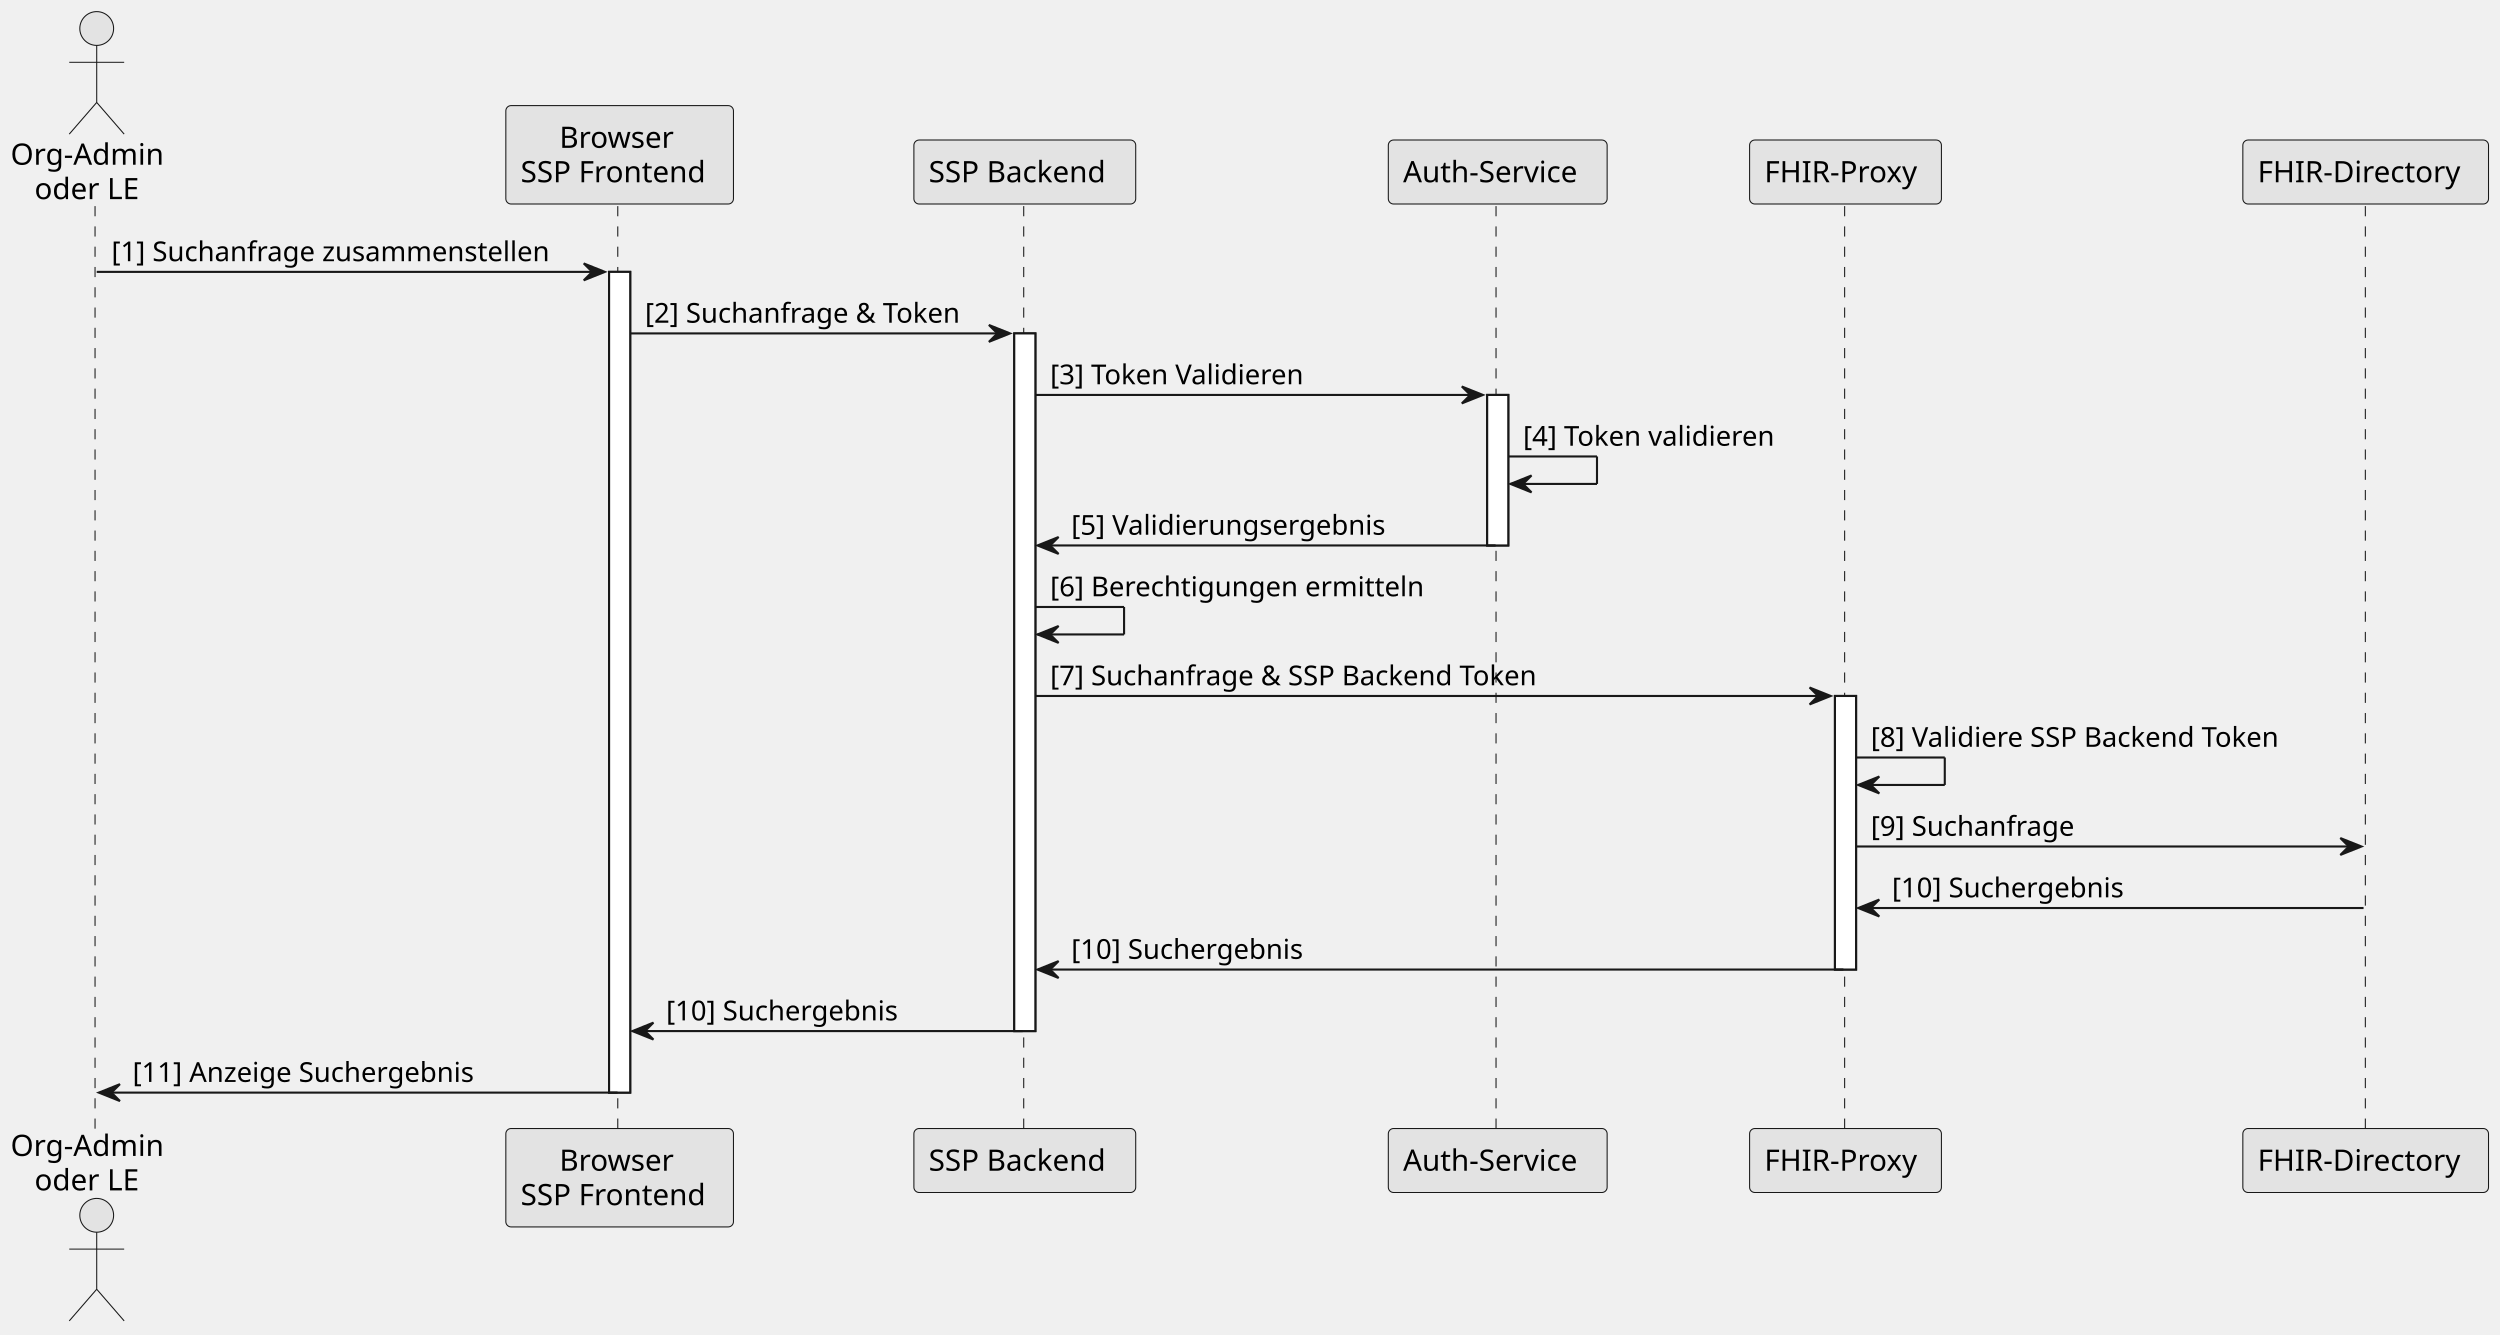
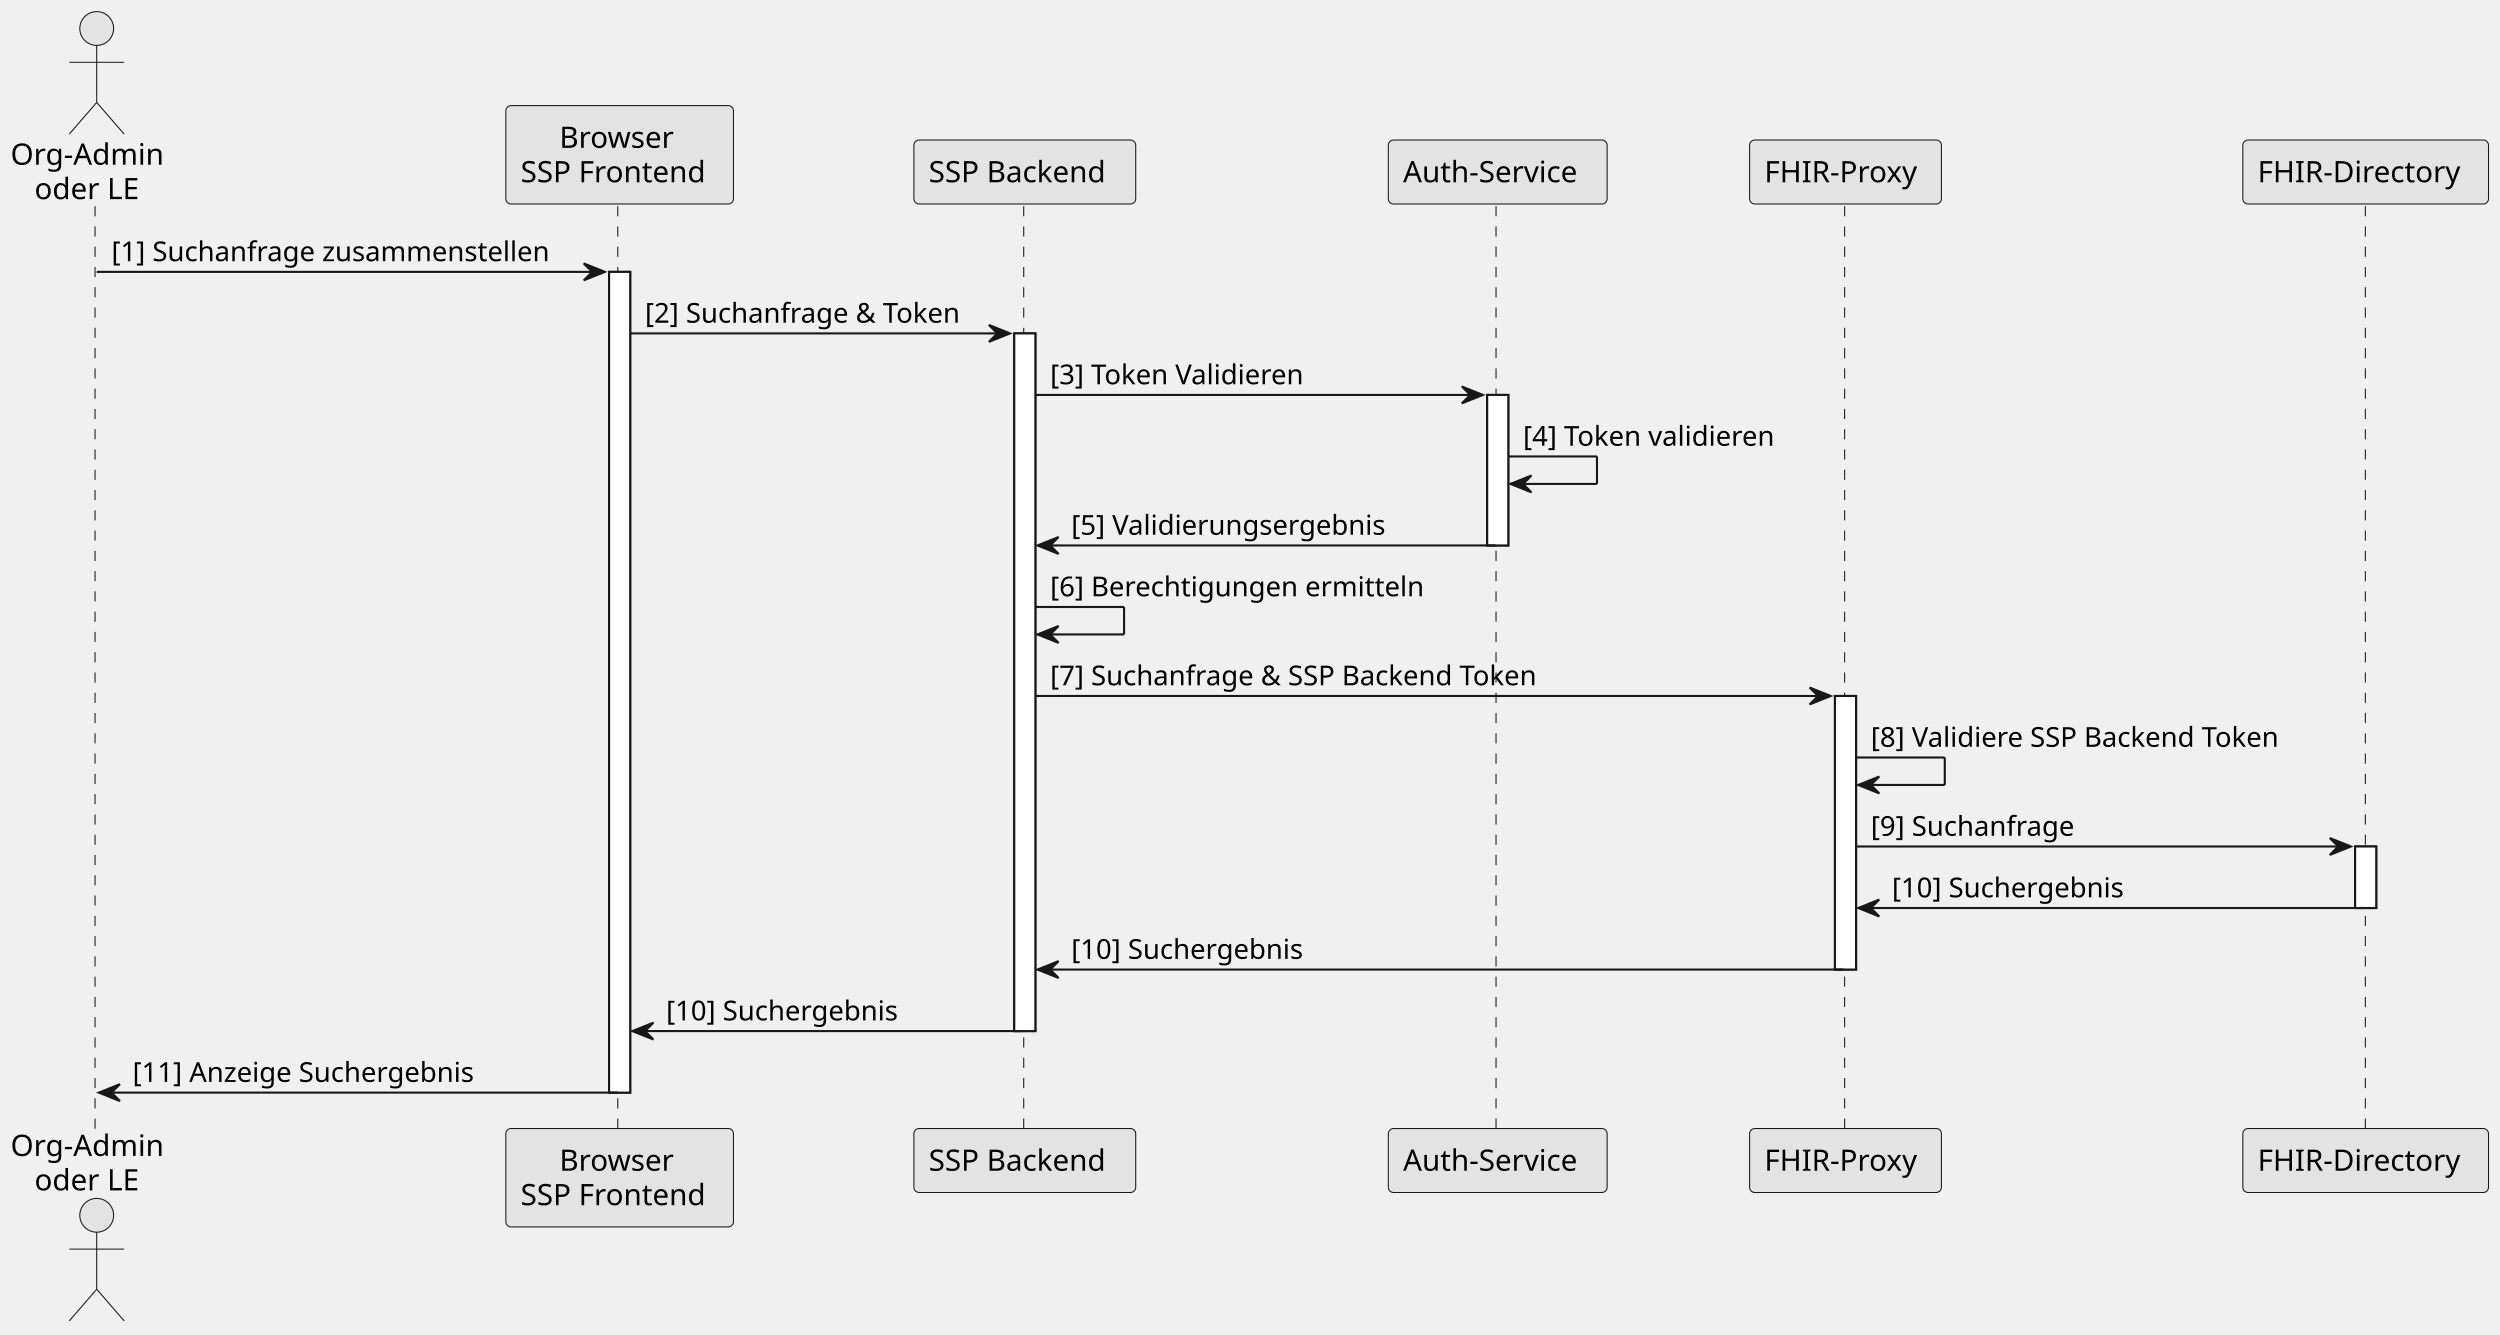
<svg xmlns="http://www.w3.org/2000/svg" contentStyleType="text/css" data-diagram-type="SEQUENCE" height="658.333px" preserveAspectRatio="none" style="width:1233px;height:658px;background:#FFFFFF;" version="1.1" viewBox="0 0 1233 658" width="1233.333px" zoomAndPan="magnify">
  <defs />
  <g>
    <g>
      <rect fill="#FFFFFF" height="404.785" style="stroke:#181818;stroke-width:1.042;" width="10.417" x="300.401" y="134.09" />
    </g>
    <g>
      <rect fill="#FFFFFF" height="344.092" style="stroke:#181818;stroke-width:1.042;" width="10.417" x="500.224" y="164.437" />
    </g>
    <g>
      <rect fill="#FFFFFF" height="74.235" style="stroke:#181818;stroke-width:1.042;" width="10.417" x="733.47" y="194.784" />
    </g>
    <g>
      <rect fill="#FFFFFF" height="134.928" style="stroke:#181818;stroke-width:1.042;" width="10.417" x="904.997" y="343.254" />
+     </g>
+     <g>
+       <rect fill="#FFFFFF" height="30.347" style="stroke:#181818;stroke-width:1.042;" width="10.417" x="1161.544" y="417.489" />
    </g>
    <g>
      <rect fill="#000000" fill-opacity="0" height="455.965" width="8.333" x="43.53" y="101.66" />
      <line style="stroke:#181818;stroke-width:0.521;stroke-dasharray:5.0,5.0;" x1="46.875" x2="46.875" y1="101.66" y2="557.625" />
    </g>
    <g>
      <rect fill="#000000" fill-opacity="0" height="455.965" width="8.333" x="301.443" y="101.66" />
      <line style="stroke:#181818;stroke-width:0.521;stroke-dasharray:5.0,5.0;" x1="304.685" x2="304.685" y1="101.66" y2="557.625" />
    </g>
    <g>
      <rect fill="#000000" fill-opacity="0" height="455.965" width="8.333" x="501.266" y="101.66" />
      <line style="stroke:#181818;stroke-width:0.521;stroke-dasharray:5.0,5.0;" x1="504.898" x2="504.898" y1="101.66" y2="557.625" />
    </g>
    <g>
      <rect fill="#000000" fill-opacity="0" height="455.965" width="8.333" x="734.511" y="101.66" />
      <line style="stroke:#181818;stroke-width:0.521;stroke-dasharray:5.0,5.0;" x1="737.842" x2="737.842" y1="101.66" y2="557.625" />
    </g>
    <g>
      <rect fill="#000000" fill-opacity="0" height="455.965" width="8.333" x="906.039" y="101.66" />
      <line style="stroke:#181818;stroke-width:0.521;stroke-dasharray:5.0,5.0;" x1="909.777" x2="909.777" y1="101.66" y2="557.625" />
    </g>
    <g>
      <rect fill="#000000" fill-opacity="0" height="455.965" width="8.333" x="1162.585" y="101.66" />
      <line style="stroke:#181818;stroke-width:0.521;stroke-dasharray:5.0,5.0;" x1="1166.585" x2="1166.585" y1="101.66" y2="557.625" />
    </g>
    <g class="participant participant-head" data-participant="o">
      <text fill="#000000" font-family="sans-serif" font-size="14.583" lengthAdjust="spacing" textLength="78.727" x="5.208" y="81.245">Org-Admin</text>
      <text fill="#000000" font-family="sans-serif" font-size="14.583" lengthAdjust="spacing" textLength="55.122" x="17.011" y="98.221">oder LE</text>
      <ellipse cx="47.697" cy="14.062" fill="#E3E3E3" rx="8.333" ry="8.333" style="stroke:#181818;stroke-width:0.521;" />
      <path d="M47.697,22.396 L47.697,50.521 M34.155,30.729 L61.239,30.729 M47.697,50.521 L34.155,66.146 M47.697,50.521 L61.239,66.146" fill="none" style="stroke:#181818;stroke-width:0.521;" />
    </g>
    <g class="participant participant-tail" data-participant="o">
      <text fill="#000000" font-family="sans-serif" font-size="14.583" lengthAdjust="spacing" textLength="78.727" x="5.208" y="570.12">Org-Admin</text>
      <text fill="#000000" font-family="sans-serif" font-size="14.583" lengthAdjust="spacing" textLength="55.122" x="17.011" y="587.096">oder LE</text>
      <ellipse cx="47.697" cy="599.39" fill="#E3E3E3" rx="8.333" ry="8.333" style="stroke:#181818;stroke-width:0.521;" />
      <path d="M47.697,607.723 L47.697,635.848 M34.155,616.056 L61.239,616.056 M47.697,635.848 L34.155,651.473 M47.697,635.848 L61.239,651.473" fill="none" style="stroke:#181818;stroke-width:0.521;" />
    </g>
    <g class="participant participant-head" data-participant="cl">
      <rect fill="#E3E3E3" height="48.535" rx="2.604" ry="2.604" style="stroke:#181818;stroke-width:0.521;" width="112.266" x="249.477" y="52.083" />
      <text fill="#000000" font-family="sans-serif" font-size="14.583" lengthAdjust="spacing" textLength="59.416" x="275.902" y="72.912">Browser</text>
      <text fill="#000000" font-family="sans-serif" font-size="14.583" lengthAdjust="spacing" textLength="97.683" x="256.768" y="89.888">SSP Frontend</text>
    </g>
    <g class="participant participant-tail" data-participant="cl">
      <rect fill="#E3E3E3" height="48.535" rx="2.604" ry="2.604" style="stroke:#181818;stroke-width:0.521;" width="112.266" x="249.477" y="556.584" />
      <text fill="#000000" font-family="sans-serif" font-size="14.583" lengthAdjust="spacing" textLength="59.416" x="275.902" y="577.412">Browser</text>
      <text fill="#000000" font-family="sans-serif" font-size="14.583" lengthAdjust="spacing" textLength="97.683" x="256.768" y="594.388">SSP Frontend</text>
    </g>
    <g class="participant participant-head" data-participant="be">
      <rect fill="#E3E3E3" height="31.559" rx="2.604" ry="2.604" style="stroke:#181818;stroke-width:0.521;" width="109.403" x="450.731" y="69.059" />
      <text fill="#000000" font-family="sans-serif" font-size="14.583" lengthAdjust="spacing" textLength="94.82" x="458.023" y="89.888">SSP Backend</text>
    </g>
    <g class="participant participant-tail" data-participant="be">
      <rect fill="#E3E3E3" height="31.559" rx="2.604" ry="2.604" style="stroke:#181818;stroke-width:0.521;" width="109.403" x="450.731" y="556.584" />
      <text fill="#000000" font-family="sans-serif" font-size="14.583" lengthAdjust="spacing" textLength="94.82" x="458.023" y="577.412">SSP Backend</text>
    </g>
    <g class="participant participant-head" data-participant="au">
      <rect fill="#E3E3E3" height="31.559" rx="2.604" ry="2.604" style="stroke:#181818;stroke-width:0.521;" width="107.922" x="684.717" y="69.059" />
      <text fill="#000000" font-family="sans-serif" font-size="14.583" lengthAdjust="spacing" textLength="93.339" x="692.009" y="89.888">Auth-Service</text>
    </g>
    <g class="participant participant-tail" data-participant="au">
      <rect fill="#E3E3E3" height="31.559" rx="2.604" ry="2.604" style="stroke:#181818;stroke-width:0.521;" width="107.922" x="684.717" y="556.584" />
      <text fill="#000000" font-family="sans-serif" font-size="14.583" lengthAdjust="spacing" textLength="93.339" x="692.009" y="577.412">Auth-Service</text>
    </g>
    <g class="participant participant-head" data-participant="fp">
      <rect fill="#E3E3E3" height="31.559" rx="2.604" ry="2.604" style="stroke:#181818;stroke-width:0.521;" width="94.606" x="862.902" y="69.059" />
      <text fill="#000000" font-family="sans-serif" font-size="14.583" lengthAdjust="spacing" textLength="80.023" x="870.194" y="89.888">FHIR-Proxy</text>
    </g>
    <g class="participant participant-tail" data-participant="fp">
      <rect fill="#E3E3E3" height="31.559" rx="2.604" ry="2.604" style="stroke:#181818;stroke-width:0.521;" width="94.606" x="862.902" y="556.584" />
      <text fill="#000000" font-family="sans-serif" font-size="14.583" lengthAdjust="spacing" textLength="80.023" x="870.194" y="577.412">FHIR-Proxy</text>
    </g>
    <g class="participant participant-head" data-participant="fd">
      <rect fill="#E3E3E3" height="31.559" rx="2.604" ry="2.604" style="stroke:#181818;stroke-width:0.521;" width="121.167" x="1106.169" y="69.059" />
      <text fill="#000000" font-family="sans-serif" font-size="14.583" lengthAdjust="spacing" textLength="106.584" x="1113.46" y="89.888">FHIR-Directory</text>
    </g>
    <g class="participant participant-tail" data-participant="fd">
      <rect fill="#E3E3E3" height="31.559" rx="2.604" ry="2.604" style="stroke:#181818;stroke-width:0.521;" width="121.167" x="1106.169" y="556.584" />
      <text fill="#000000" font-family="sans-serif" font-size="14.583" lengthAdjust="spacing" textLength="106.584" x="1113.46" y="577.412">FHIR-Directory</text>
    </g>
    <g>
      <rect fill="#FFFFFF" height="404.785" style="stroke:#181818;stroke-width:1.042;" width="10.417" x="300.401" y="134.09" />
    </g>
    <g>
      <rect fill="#FFFFFF" height="344.092" style="stroke:#181818;stroke-width:1.042;" width="10.417" x="500.224" y="164.437" />
    </g>
    <g>
      <rect fill="#FFFFFF" height="74.235" style="stroke:#181818;stroke-width:1.042;" width="10.417" x="733.47" y="194.784" />
    </g>
    <g>
      <rect fill="#FFFFFF" height="134.928" style="stroke:#181818;stroke-width:1.042;" width="10.417" x="904.997" y="343.254" />
    </g>
+     <g>
+       <rect fill="#FFFFFF" height="30.347" style="stroke:#181818;stroke-width:1.042;" width="10.417" x="1161.544" y="417.489" />
+     </g>
    <g class="message" data-participant-1="o" data-participant-2="cl">
      <polygon fill="#181818" points="287.901,129.923,298.318,134.09,287.901,138.257,292.068,134.09" style="stroke:#181818;stroke-width:1.042;" />
      <line style="stroke:#181818;stroke-width:1.042;" x1="47.697" x2="294.151" y1="134.09" y2="134.09" />
      <text fill="#000000" font-family="sans-serif" font-size="13.542" lengthAdjust="spacing" textLength="232.913" x="54.989" y="128.813">[1] Suchanfrage zusammenstellen</text>
    </g>
    <g class="message" data-participant-1="cl" data-participant-2="be">
      <polygon fill="#181818" points="487.724,160.27,498.141,164.437,487.724,168.603,491.891,164.437" style="stroke:#181818;stroke-width:1.042;" />
      <line style="stroke:#181818;stroke-width:1.042;" x1="310.818" x2="493.974" y1="164.437" y2="164.437" />
      <text fill="#000000" font-family="sans-serif" font-size="13.542" lengthAdjust="spacing" textLength="169.615" x="318.11" y="159.16">[2] Suchanfrage &amp; Token</text>
    </g>
    <g class="message" data-participant-1="be" data-participant-2="au">
      <polygon fill="#181818" points="720.97,190.617,731.386,194.784,720.97,198.95,725.136,194.784" style="stroke:#181818;stroke-width:1.042;" />
      <line style="stroke:#181818;stroke-width:1.042;" x1="510.641" x2="727.22" y1="194.784" y2="194.784" />
      <text fill="#000000" font-family="sans-serif" font-size="13.542" lengthAdjust="spacing" textLength="137.361" x="517.933" y="189.506">[3] Token Validieren</text>
    </g>
    <g class="message" data-participant-1="au" data-participant-2="au">
      <line style="stroke:#181818;stroke-width:1.042;" x1="743.886" x2="787.636" y1="225.13" y2="225.13" />
      <line style="stroke:#181818;stroke-width:1.042;" x1="787.636" x2="787.636" y1="225.13" y2="238.672" />
      <line style="stroke:#181818;stroke-width:1.042;" x1="744.928" x2="787.636" y1="238.672" y2="238.672" />
      <polygon fill="#181818" points="755.345,234.505,744.928,238.672,755.345,242.839,751.178,238.672" style="stroke:#181818;stroke-width:1.042;" />
      <text fill="#000000" font-family="sans-serif" font-size="13.542" lengthAdjust="spacing" textLength="136.111" x="751.178" y="219.853">[4] Token validieren</text>
    </g>
    <g class="message" data-participant-1="au" data-participant-2="be">
      <polygon fill="#181818" points="522.099,264.852,511.683,269.019,522.099,273.185,517.933,269.019" style="stroke:#181818;stroke-width:1.042;" />
      <line style="stroke:#181818;stroke-width:1.042;" x1="515.849" x2="737.636" y1="269.019" y2="269.019" />
      <text fill="#000000" font-family="sans-serif" font-size="13.542" lengthAdjust="spacing" textLength="166.467" x="528.349" y="263.742">[5] Validierungsergebnis</text>
    </g>
    <g class="message" data-participant-1="be" data-participant-2="be">
      <line style="stroke:#181818;stroke-width:1.042;" x1="510.641" x2="554.391" y1="299.365" y2="299.365" />
      <line style="stroke:#181818;stroke-width:1.042;" x1="554.391" x2="554.391" y1="299.365" y2="312.907" />
      <line style="stroke:#181818;stroke-width:1.042;" x1="511.683" x2="554.391" y1="312.907" y2="312.907" />
      <polygon fill="#181818" points="522.099,308.74,511.683,312.907,522.099,317.074,517.933,312.907" style="stroke:#181818;stroke-width:1.042;" />
      <text fill="#000000" font-family="sans-serif" font-size="13.542" lengthAdjust="spacing" textLength="197.829" x="517.933" y="294.088">[6] Berechtigungen ermitteln</text>
    </g>
    <g class="message" data-participant-1="be" data-participant-2="fp">
      <polygon fill="#181818" points="892.497,339.087,902.914,343.254,892.497,347.42,896.664,343.254" style="stroke:#181818;stroke-width:1.042;" />
      <line style="stroke:#181818;stroke-width:1.042;" x1="510.641" x2="898.747" y1="343.254" y2="343.254" />
      <text fill="#000000" font-family="sans-serif" font-size="13.542" lengthAdjust="spacing" textLength="261.966" x="517.933" y="337.977">[7] Suchanfrage &amp; SSP Backend Token</text>
    </g>
    <g class="message" data-participant-1="fp" data-participant-2="fp">
      <line style="stroke:#181818;stroke-width:1.042;" x1="915.414" x2="959.164" y1="373.6" y2="373.6" />
      <line style="stroke:#181818;stroke-width:1.042;" x1="959.164" x2="959.164" y1="373.6" y2="387.142" />
      <line style="stroke:#181818;stroke-width:1.042;" x1="916.456" x2="959.164" y1="387.142" y2="387.142" />
      <polygon fill="#181818" points="926.872,382.975,916.456,387.142,926.872,391.309,922.706,387.142" style="stroke:#181818;stroke-width:1.042;" />
      <text fill="#000000" font-family="sans-serif" font-size="13.542" lengthAdjust="spacing" textLength="221.13" x="922.706" y="368.323">[8] Validiere SSP Backend Token</text>
    </g>
    <g class="message" data-participant-1="fp" data-participant-2="fd">
-       <polygon fill="#181818" points="1154.252,413.322,1164.669,417.489,1154.252,421.655,1158.419,417.489" style="stroke:#181818;stroke-width:1.042;" />
-       <line style="stroke:#181818;stroke-width:1.042;" x1="915.414" x2="1160.502" y1="417.489" y2="417.489" />
+       <polygon fill="#181818" points="1149.044,413.322,1159.46,417.489,1149.044,421.655,1153.21,417.489" style="stroke:#181818;stroke-width:1.042;" />
+       <line style="stroke:#181818;stroke-width:1.042;" x1="915.414" x2="1155.294" y1="417.489" y2="417.489" />
      <text fill="#000000" font-family="sans-serif" font-size="13.542" lengthAdjust="spacing" textLength="109.133" x="922.706" y="412.212">[9] Suchanfrage</text>
    </g>
    <g class="message" data-participant-1="fd" data-participant-2="fp">
      <polygon fill="#181818" points="926.872,443.669,916.456,447.835,926.872,452.002,922.706,447.835" style="stroke:#181818;stroke-width:1.042;" />
      <line style="stroke:#181818;stroke-width:1.042;" x1="920.622" x2="1165.71" y1="447.835" y2="447.835" />
      <text fill="#000000" font-family="sans-serif" font-size="13.542" lengthAdjust="spacing" textLength="124.13" x="933.122" y="442.558">[10] Suchergebnis</text>
    </g>
    <g class="message" data-participant-1="fp" data-participant-2="be">
      <polygon fill="#181818" points="522.099,474.015,511.683,478.182,522.099,482.349,517.933,478.182" style="stroke:#181818;stroke-width:1.042;" />
      <line style="stroke:#181818;stroke-width:1.042;" x1="515.849" x2="909.164" y1="478.182" y2="478.182" />
      <text fill="#000000" font-family="sans-serif" font-size="13.542" lengthAdjust="spacing" textLength="124.13" x="528.349" y="472.905">[10] Suchergebnis</text>
    </g>
    <g class="message" data-participant-1="be" data-participant-2="cl">
      <polygon fill="#181818" points="322.276,504.362,311.86,508.529,322.276,512.695,318.11,508.529" style="stroke:#181818;stroke-width:1.042;" />
      <line style="stroke:#181818;stroke-width:1.042;" x1="316.026" x2="504.391" y1="508.529" y2="508.529" />
      <text fill="#000000" font-family="sans-serif" font-size="13.542" lengthAdjust="spacing" textLength="124.13" x="328.526" y="503.252">[10] Suchergebnis</text>
    </g>
    <g class="message" data-participant-1="cl" data-participant-2="o">
      <polygon fill="#181818" points="59.155,534.709,48.739,538.875,59.155,543.042,54.989,538.875" style="stroke:#181818;stroke-width:1.042;" />
      <line style="stroke:#181818;stroke-width:1.042;" x1="52.905" x2="304.568" y1="538.875" y2="538.875" />
      <text fill="#000000" font-family="sans-serif" font-size="13.542" lengthAdjust="spacing" textLength="182.409" x="65.405" y="533.598">[11] Anzeige Suchergebnis</text>
    </g>
  </g>
</svg>
